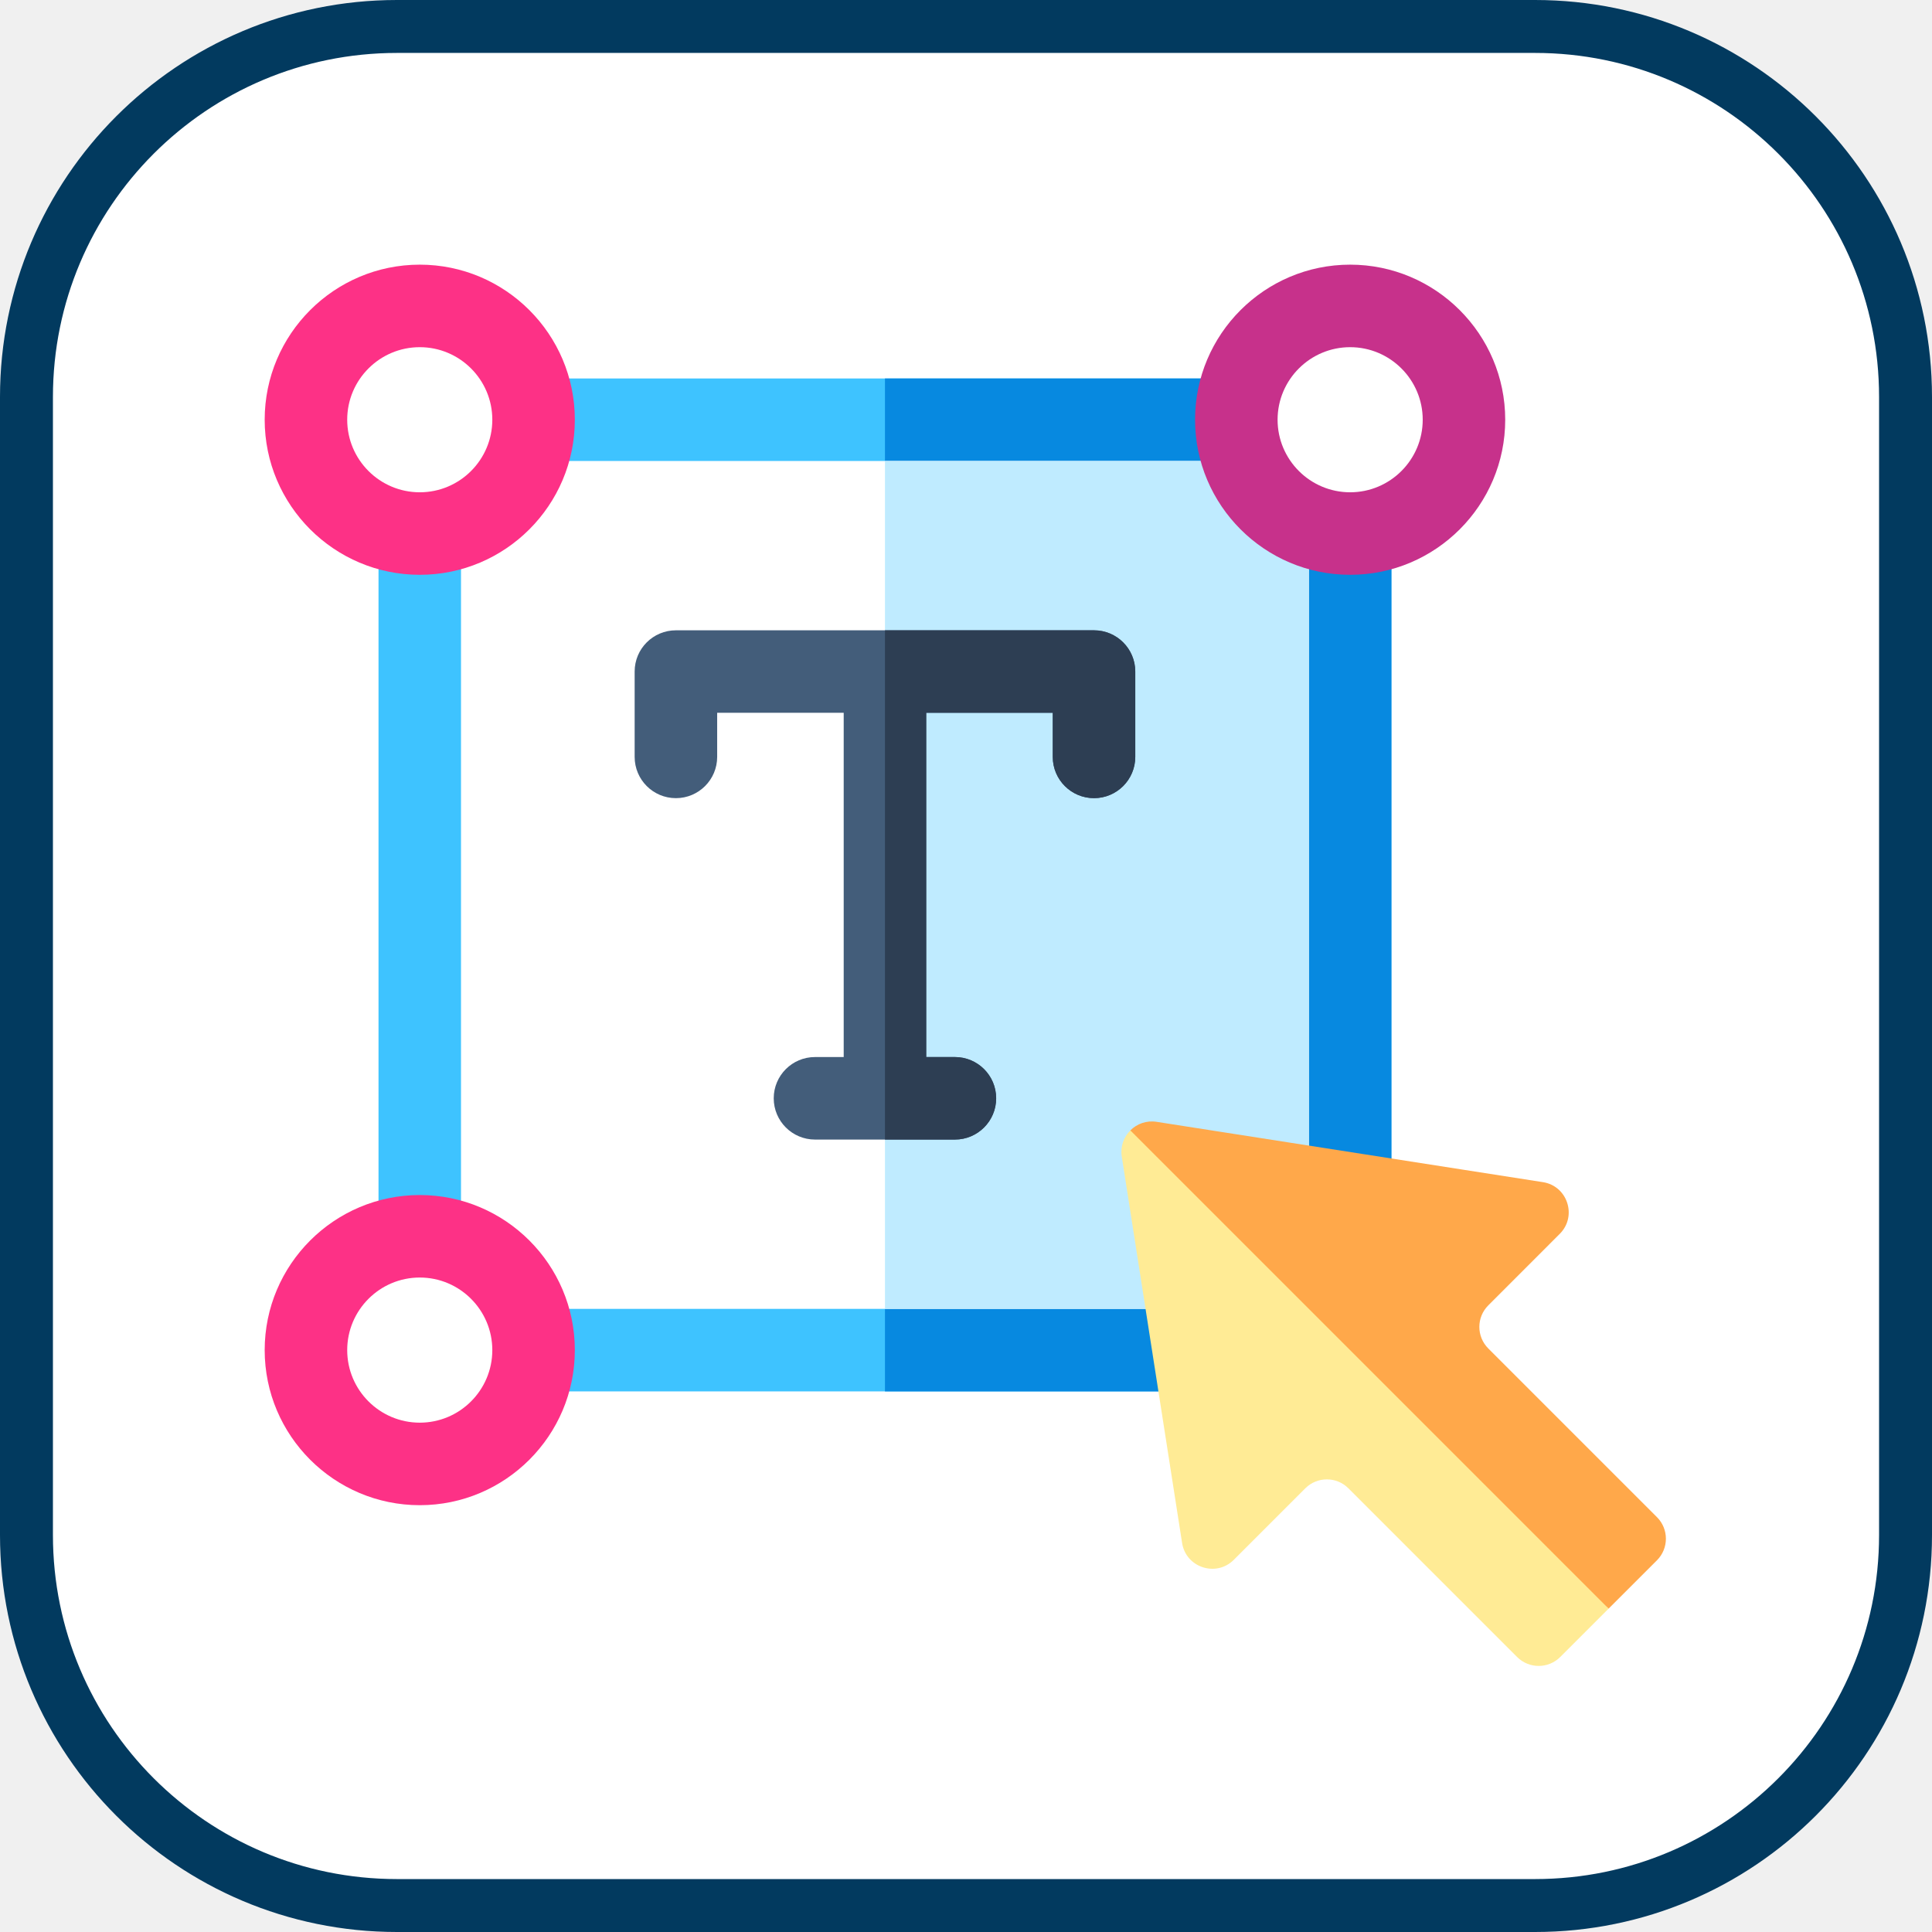
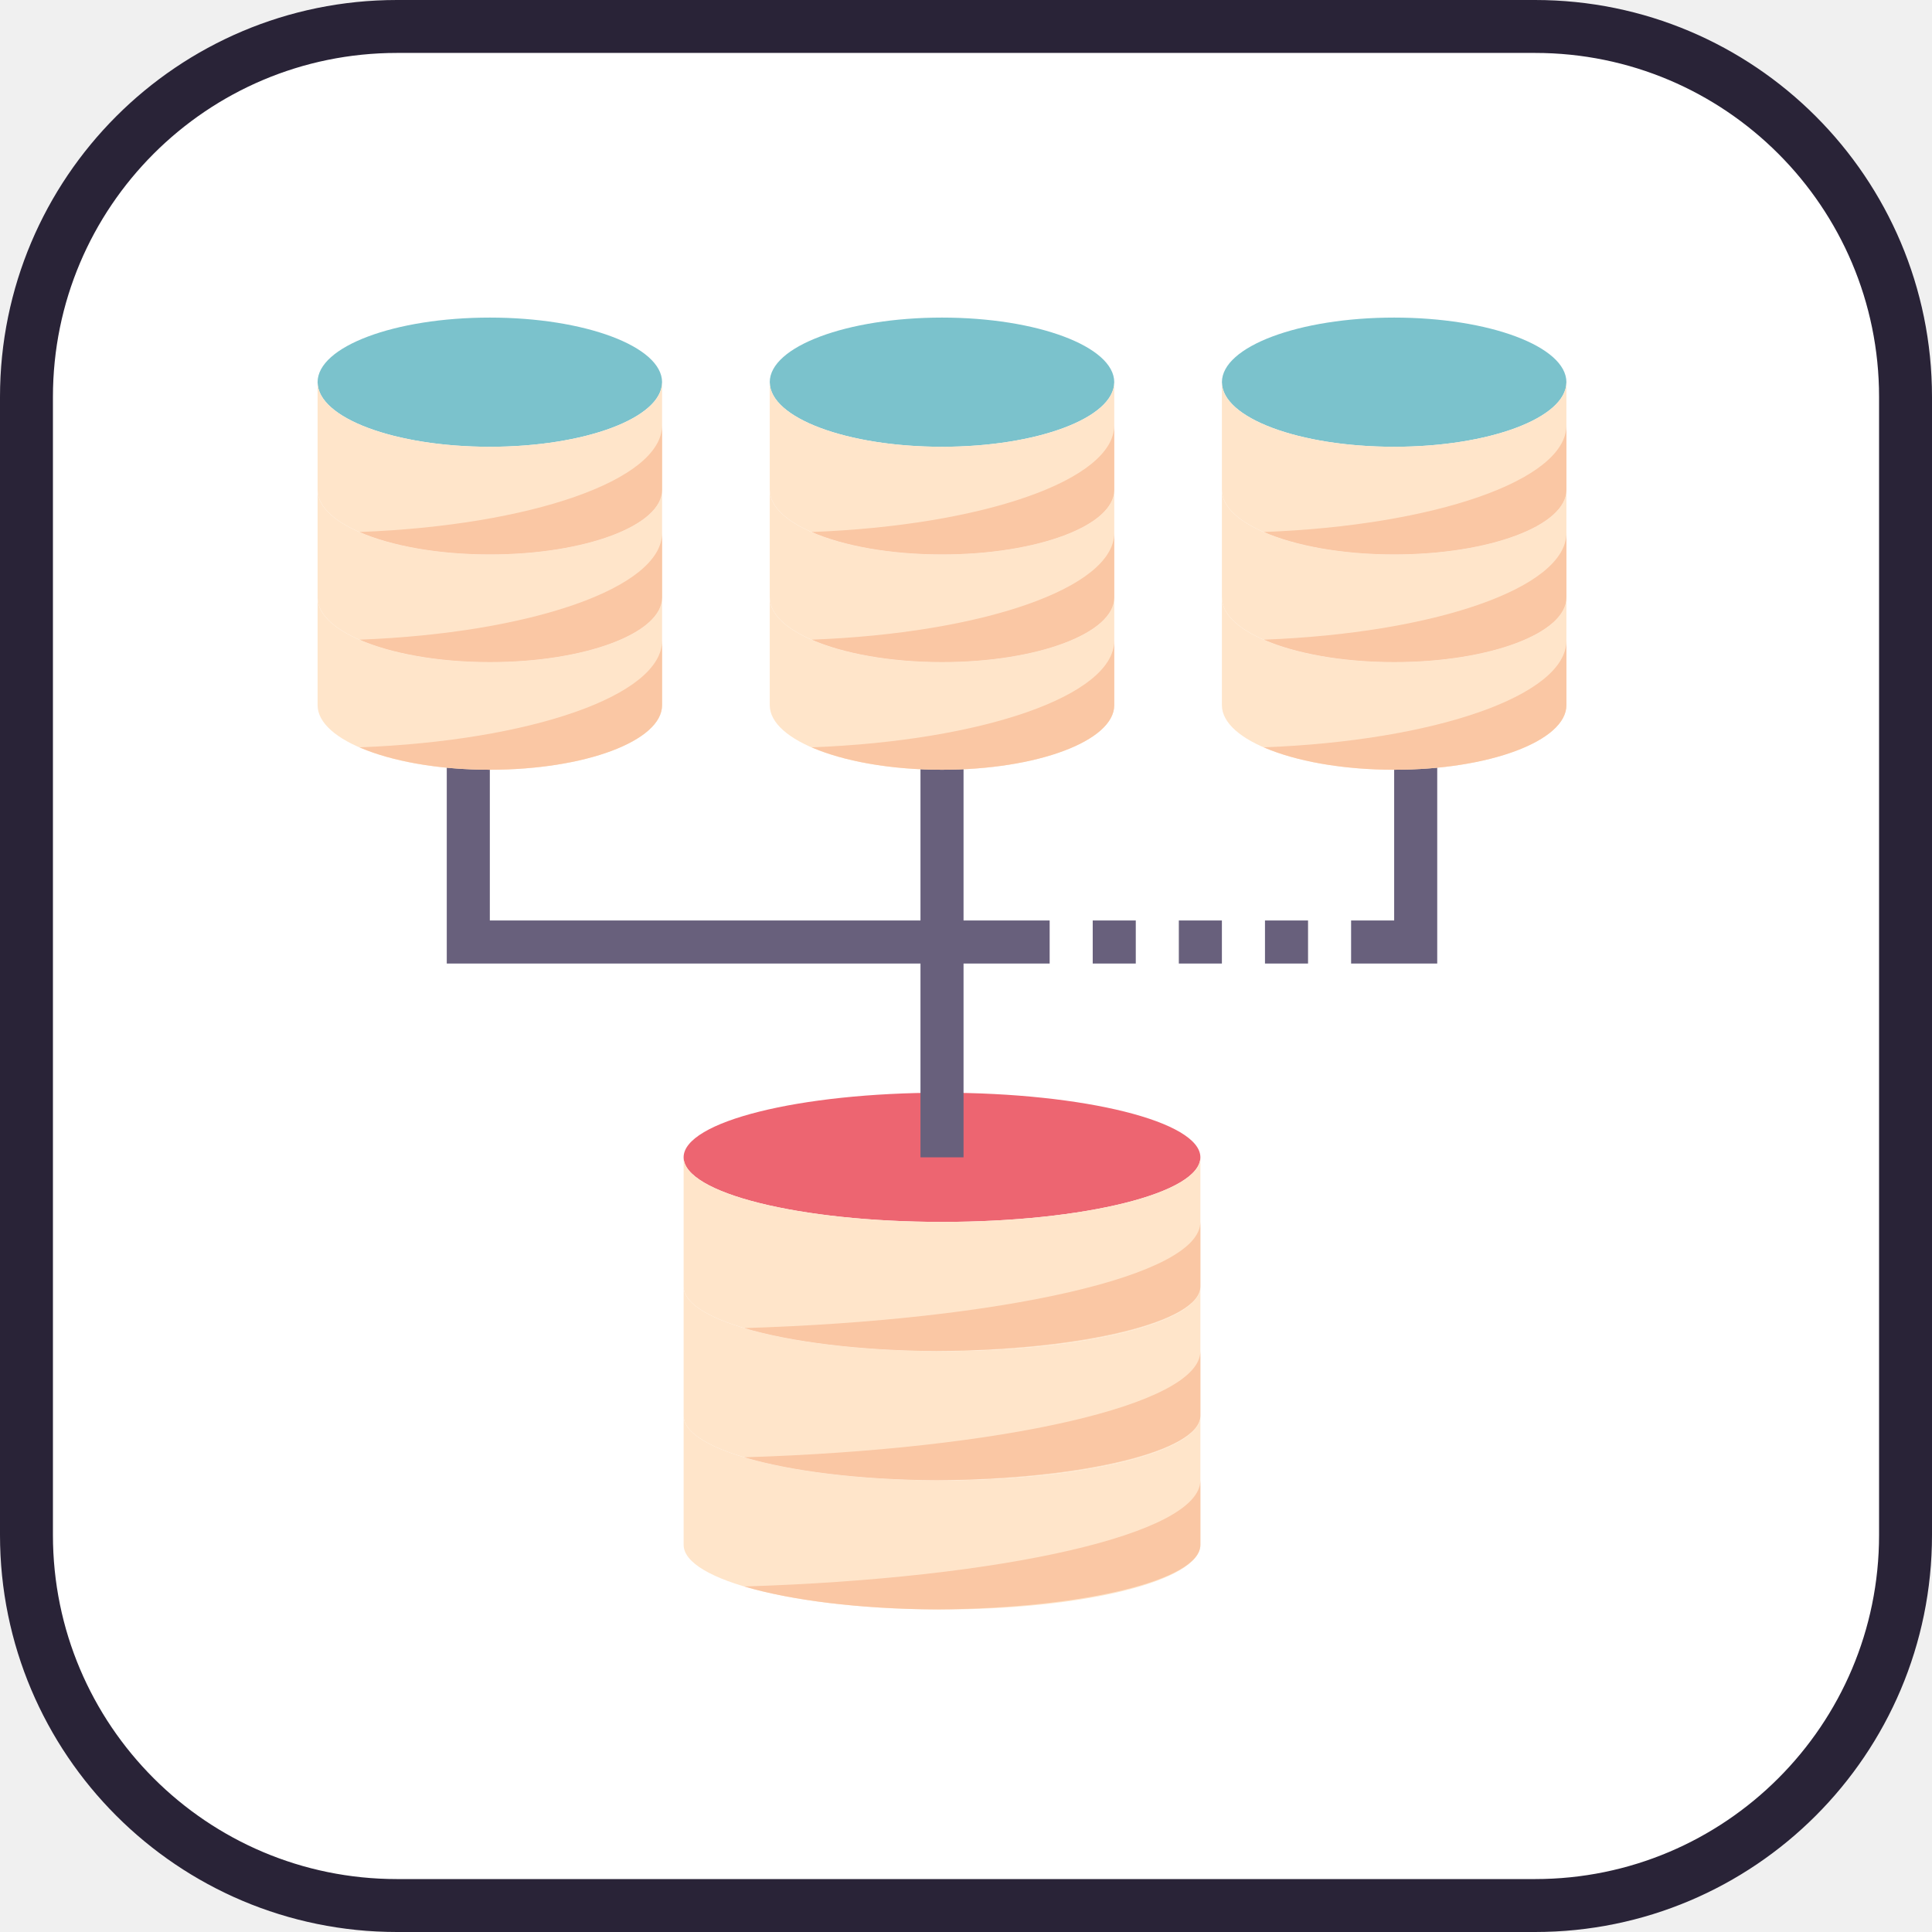
<svg xmlns="http://www.w3.org/2000/svg" width="73px" height="73px" viewBox="0 0 73 73" version="1.1">
  <defs />
-   <g id="design-and-ux/font-size" stroke="none" stroke-width="1" fill="none" fill-rule="evenodd">
-     <g id="container" transform="translate(2, 2)" fill="#FFFFFF" fill-rule="nonzero" stroke="#023A5F" stroke-width="2">
+   <g id="databases-and-servers/servers/crud" stroke="none" stroke-width="1" fill="none" fill-rule="evenodd">
+     <g id="container" transform="translate(2, 2)" fill="#FFFFFF" fill-rule="nonzero" stroke="#292337" stroke-width="2">
      <rect id="mask" x="-1" y="-1" width="71" height="71" rx="14" />
    </g>
-     <g id="text" transform="translate(10, 10)" fill-rule="nonzero">
-       <path d="M42.574,5.859 L42.574,41.014 C42.574,41.874 41.876,42.573 41.015,42.573 L5.861,42.573 C5,42.573 4.302,41.874 4.302,41.014 L4.302,5.859 C4.302,4.999 5,4.3 5.861,4.3 L41.015,4.3 C41.876,4.3 42.574,4.999 42.574,5.859 Z" id="Shape" fill="#3EC3FF" />
-       <path d="M42.574,5.859 L42.574,41.014 C42.574,41.874 41.876,42.573 41.015,42.573 L23.438,42.573 L23.438,4.3 L41.015,4.3 C41.876,4.3 42.574,4.999 42.574,5.859 Z" id="Shape" fill="#0789E0" />
-       <polygon id="Shape" fill="#FFFFFF" points="7.419 7.418 39.456 7.418 39.456 39.455 7.419 39.455" />
-       <polygon id="Shape" fill="#BFEBFF" points="23.438 7.418 39.456 7.418 39.456 39.455 23.438 39.455" />
-       <path d="M32.896,15.374 L32.896,18.599 C32.896,19.46 32.197,20.158 31.337,20.158 C30.476,20.158 29.778,19.46 29.778,18.599 L29.778,16.933 L24.997,16.933 L24.997,29.94 L26.081,29.94 C26.942,29.94 27.64,30.638 27.64,31.499 C27.64,32.359 26.942,33.058 26.081,33.058 L20.794,33.058 C19.934,33.058 19.235,32.359 19.235,31.499 C19.235,30.638 19.934,29.94 20.794,29.94 L21.879,29.94 L21.879,16.933 L17.098,16.933 L17.098,18.599 C17.098,19.46 16.399,20.158 15.539,20.158 C14.678,20.158 13.98,19.46 13.98,18.599 L13.98,15.374 C13.98,14.513 14.678,13.816 15.539,13.816 L31.337,13.816 C32.197,13.816 32.896,14.513 32.896,15.374 Z" id="Shape" fill="#435D7A" />
-       <path d="M32.896,15.374 L32.896,18.599 C32.896,19.46 32.197,20.158 31.337,20.158 C30.476,20.158 29.778,19.46 29.778,18.599 L29.778,16.933 L24.997,16.933 L24.997,29.94 L26.081,29.94 C26.942,29.94 27.64,30.638 27.64,31.499 C27.64,32.359 26.942,33.058 26.081,33.058 L23.438,33.058 L23.438,13.816 L31.337,13.816 C32.197,13.816 32.896,14.513 32.896,15.374 Z" id="Shape" fill="#2D3E53" />
-       <path d="M5.861,0 C2.63,0 0.001,2.628 0.001,5.859 C0.001,9.09 2.63,11.719 5.861,11.719 C9.092,11.719 11.72,9.09 11.72,5.859 C11.72,2.629 9.092,0 5.861,0 Z" id="Shape" fill="#FD3186" />
-       <path d="M8.602,5.859 C8.602,7.371 7.373,8.601 5.861,8.601 C4.349,8.601 3.119,7.371 3.119,5.859 C3.119,4.347 4.349,3.118 5.861,3.118 C7.373,3.118 8.602,4.347 8.602,5.859 Z" id="Shape" fill="#FFFFFF" />
-       <path d="M41.015,0 C37.784,0 35.155,2.628 35.155,5.859 C35.155,9.09 37.784,11.719 41.015,11.719 C44.246,11.719 46.874,9.09 46.874,5.859 C46.874,2.629 44.246,0 41.015,0 Z" id="Shape" fill="#C7318B" />
-       <path d="M43.757,5.859 C43.757,7.371 42.526,8.601 41.015,8.601 C39.503,8.601 38.273,7.371 38.273,5.859 C38.273,4.347 39.503,3.118 41.015,3.118 C42.526,3.118 43.757,4.347 43.757,5.859 Z" id="Shape" fill="#FFFFFF" />
-       <path d="M5.861,35.154 C2.63,35.154 0.001,37.783 0.001,41.013 C0.001,44.244 2.63,46.873 5.861,46.873 C9.092,46.873 11.72,44.244 11.72,41.013 C11.72,37.783 9.092,35.154 5.861,35.154 Z" id="Shape" fill="#FD3186" />
-       <path d="M8.602,41.014 C8.602,42.525 7.373,43.755 5.861,43.755 C4.349,43.755 3.119,42.525 3.119,41.014 C3.119,39.502 4.349,38.271 5.861,38.271 C7.373,38.271 8.602,39.502 8.602,41.014 Z" id="Shape" fill="#FFFFFF" />
-       <path d="M48.935,36.621 L46.235,39.322 C45.784,39.772 45.784,40.501 46.235,40.952 L52.608,47.325 C53.058,47.775 53.058,48.505 52.607,48.956 L50.78,50.782 L39.456,41.578 C39.456,41.578 32.462,32.96 32.71,32.712 C32.957,32.464 33.317,32.327 33.703,32.388 L48.298,34.667 C49.229,34.812 49.602,35.954 48.935,36.621 Z" id="Shape" fill="#FFA84A" />
-       <path d="M32.71,32.712 L50.78,50.782 L48.953,52.609 C48.504,53.059 47.773,53.059 47.323,52.609 L40.95,46.236 C40.5,45.785 39.77,45.786 39.32,46.236 L36.619,48.937 C35.953,49.604 34.81,49.231 34.665,48.3 L32.386,33.705 C32.325,33.319 32.462,32.96 32.71,32.712 Z" id="Shape" fill="#FFEB95" />
+     <g id="database-(2)" transform="translate(12, 12)" fill-rule="nonzero">
+       <polygon id="Shape" fill="#68607C" points="42.305 24.407 39.051 24.407 39.051 22.78 40.678 22.78 40.678 16.271 42.305 16.271" />
+       <polygon id="Shape" fill="#68607C" points="27.661 24.407 4.881 24.407 4.881 16.271 6.508 16.271 6.508 22.78 27.661 22.78" />
+       <ellipse id="Oval" fill="#ED6571" cx="23.593" cy="31.729" rx="9.763" ry="2.441" />
+       <path d="M33.356,31.729 L33.356,36.61 C33.356,37.961 28.987,39.051 23.593,39.051 C18.199,39.051 13.831,37.961 13.831,36.61 L13.831,31.729 C13.831,33.079 18.199,34.169 23.593,34.169 C28.987,34.169 33.356,33.079 33.356,31.729 Z" id="Shape" fill="#FFE5CA" />
+       <path d="M33.356,36.61 L33.356,41.492 C33.356,42.842 28.987,43.932 23.593,43.932 C18.199,43.932 13.831,42.842 13.831,41.492 L13.831,36.61 C13.831,37.961 18.199,39.051 23.593,39.051 C28.987,39.051 33.356,37.961 33.356,36.61 Z" id="Shape" fill="#FFE5CA" />
+       <path d="M33.356,41.492 L33.356,46.373 C33.356,47.723 28.987,48.814 23.593,48.814 C18.199,48.814 13.831,47.723 13.831,46.373 L13.831,41.492 C13.831,42.842 18.199,43.932 23.593,43.932 C28.987,43.932 33.356,42.842 33.356,41.492 Z" id="Shape" fill="#FFE5CA" />
+       <polygon id="Shape" fill="#68607C" points="22.78 16.271 24.407 16.271 24.407 31.729 22.78 31.729" />
+       <polygon id="Shape" fill="#68607C" points="35.797 22.78 37.424 22.78 37.424 24.407 35.797 24.407" />
+       <polygon id="Shape" fill="#68607C" points="32.542 22.78 34.169 22.78 34.169 24.407 32.542 24.407" />
+       <polygon id="Shape" fill="#68607C" points="29.288 22.78 30.915 22.78 30.915 24.407 29.288 24.407" />
+       <ellipse id="Oval" fill="#7BC2CC" cx="23.593" cy="2.441" rx="6.508" ry="2.441" />
+       <ellipse id="Oval" fill="#7BC2CC" cx="40.678" cy="2.441" rx="6.508" ry="2.441" />
+       <ellipse id="Oval" fill="#7BC2CC" cx="6.508" cy="2.441" rx="6.508" ry="2.441" />
+       <path d="M47.186,6.508 L47.186,10.576 C47.186,11.927 44.274,13.017 40.678,13.017 C37.082,13.017 34.169,11.927 34.169,10.576 L34.169,6.508 C34.169,7.859 37.082,8.949 40.678,8.949 C44.274,8.949 47.186,7.859 47.186,6.508 Z" id="Shape" fill="#FFE5CA" />
+       <path d="M47.186,10.576 L47.186,14.644 C47.186,15.995 44.274,17.085 40.678,17.085 C37.082,17.085 34.169,15.995 34.169,14.644 L34.169,10.576 C34.169,11.927 37.082,13.017 40.678,13.017 C44.274,13.017 47.186,11.927 47.186,10.576 Z" id="Shape" fill="#FFE5CA" />
+       <path d="M47.186,2.441 L47.186,6.508 C47.186,7.859 44.274,8.949 40.678,8.949 C37.082,8.949 34.169,7.859 34.169,6.508 L34.169,2.441 C34.169,3.791 37.082,4.881 40.678,4.881 C44.274,4.881 47.186,3.791 47.186,2.441 Z" id="Shape" fill="#FFE5CA" />
+       <path d="M23.593,4.881 C27.189,4.881 30.102,3.791 30.102,2.441 L30.102,6.508 C30.102,7.859 27.189,8.949 23.593,8.949 C19.997,8.949 17.085,7.859 17.085,6.508 L17.085,2.441 C17.085,3.791 19.997,4.881 23.593,4.881 Z" id="Shape" fill="#FFE5CA" />
+       <path d="M30.102,10.576 L30.102,14.644 C30.102,15.995 27.189,17.085 23.593,17.085 C19.997,17.085 17.085,15.995 17.085,14.644 L17.085,10.576 C17.085,11.927 19.997,13.017 23.593,13.017 C27.189,13.017 30.102,11.927 30.102,10.576 Z" id="Shape" fill="#FFE5CA" />
+       <path d="M30.102,6.508 L30.102,10.576 C30.102,11.927 27.189,13.017 23.593,13.017 C19.997,13.017 17.085,11.927 17.085,10.576 L17.085,6.508 C17.085,7.859 19.997,8.949 23.593,8.949 C27.189,8.949 30.102,7.859 30.102,6.508 Z" id="Shape" fill="#FFE5CA" />
+       <path d="M13.017,2.441 L13.017,6.508 C13.017,7.859 10.104,8.949 6.508,8.949 C2.913,8.949 0,7.859 0,6.508 L0,2.441 C0,3.791 2.913,4.881 6.508,4.881 C10.104,4.881 13.017,3.791 13.017,2.441 Z" id="Shape" fill="#FFE5CA" />
+       <path d="M13.017,6.508 L13.017,10.576 C13.017,11.927 10.104,13.017 6.508,13.017 C2.913,13.017 0,11.927 0,10.576 L0,6.508 C0,7.859 2.913,8.949 6.508,8.949 C10.104,8.949 13.017,7.859 13.017,6.508 Z" id="Shape" fill="#FFE5CA" />
+       <path d="M13.017,10.576 L13.017,14.644 C13.017,15.995 10.104,17.085 6.508,17.085 C2.913,17.085 0,15.995 0,14.644 L0,10.576 C0,11.927 2.913,13.017 6.508,13.017 C10.104,13.017 13.017,11.927 13.017,10.576 Z" id="Shape" fill="#FFE5CA" />
+       <g id="Group" transform="translate(0.813559, 4.067797)" fill="#FAC7A4">
+         <path d="M34.94,4.034 C36.133,4.553 37.894,4.881 39.864,4.881 C43.46,4.881 46.373,3.791 46.373,2.441 L46.373,0 C46.373,2.08 41.385,3.79 34.94,4.034 Z" id="Shape" />
+         <path d="M34.94,8.102 C36.133,8.62 37.894,8.949 39.864,8.949 C43.46,8.949 46.373,7.859 46.373,6.508 L46.373,4.068 C46.373,6.148 41.385,7.858 34.94,8.102 Z" id="Shape" />
+         <path d="M34.94,12.17 C36.133,12.688 37.894,13.017 39.864,13.017 C43.46,13.017 46.373,11.927 46.373,10.576 L46.373,8.136 C46.373,10.216 41.385,11.926 34.94,12.17 Z" id="Shape" />
+         <path d="M15.311,34.114 C17.06,34.633 19.657,34.965 22.571,34.981 C28.099,34.952 32.542,33.875 32.542,32.542 L32.542,30.102 C32.542,32.136 25.072,33.812 15.311,34.114 Z" id="Shape" />
+         <path d="M15.311,38.996 C17.06,39.515 19.657,39.847 22.571,39.862 C28.099,39.833 32.542,38.756 32.542,37.424 L32.542,34.983 C32.542,37.017 25.072,38.693 15.311,38.996 Z" id="Shape" />
+         <path d="M15.311,43.877 C17.06,44.396 19.657,44.728 22.571,44.743 C28.099,44.715 32.542,43.638 32.542,42.305 L32.542,39.864 C32.542,41.898 25.072,43.574 15.311,43.877 Z" id="Shape" />
+         <path d="M17.855,4.034 C19.049,4.553 20.809,4.881 22.78,4.881 C26.376,4.881 29.288,3.791 29.288,2.441 L29.288,0 C29.288,2.08 24.3,3.79 17.855,4.034 Z" id="Shape" />
+         <path d="M17.855,8.102 C19.049,8.62 20.809,8.949 22.78,8.949 C26.376,8.949 29.288,7.859 29.288,6.508 L29.288,4.068 C29.288,6.148 24.3,7.858 17.855,8.102 Z" id="Shape" />
+         <path d="M17.855,12.17 C19.049,12.688 20.809,13.017 22.78,13.017 C26.376,13.017 29.288,11.927 29.288,10.576 L29.288,8.136 C29.288,10.216 24.3,11.926 17.855,12.17 Z" id="Shape" />
+         <path d="M0.77,4.034 C1.964,4.553 3.724,4.881 5.695,4.881 C9.291,4.881 12.203,3.791 12.203,2.441 L12.203,0 C12.203,2.08 7.215,3.79 0.77,4.034 Z" id="Shape" />
+         <path d="M0.77,8.102 C1.964,8.62 3.724,8.949 5.695,8.949 C9.291,8.949 12.203,7.859 12.203,6.508 L12.203,4.068 C12.203,6.148 7.215,7.858 0.77,8.102 Z" id="Shape" />
+         <path d="M0.77,12.17 C1.964,12.688 3.724,13.017 5.695,13.017 C9.291,13.017 12.203,11.927 12.203,10.576 L12.203,8.136 C12.203,10.216 7.215,11.926 0.77,12.17 Z" id="Shape" />
+       </g>
    </g>
  </g>
</svg>
